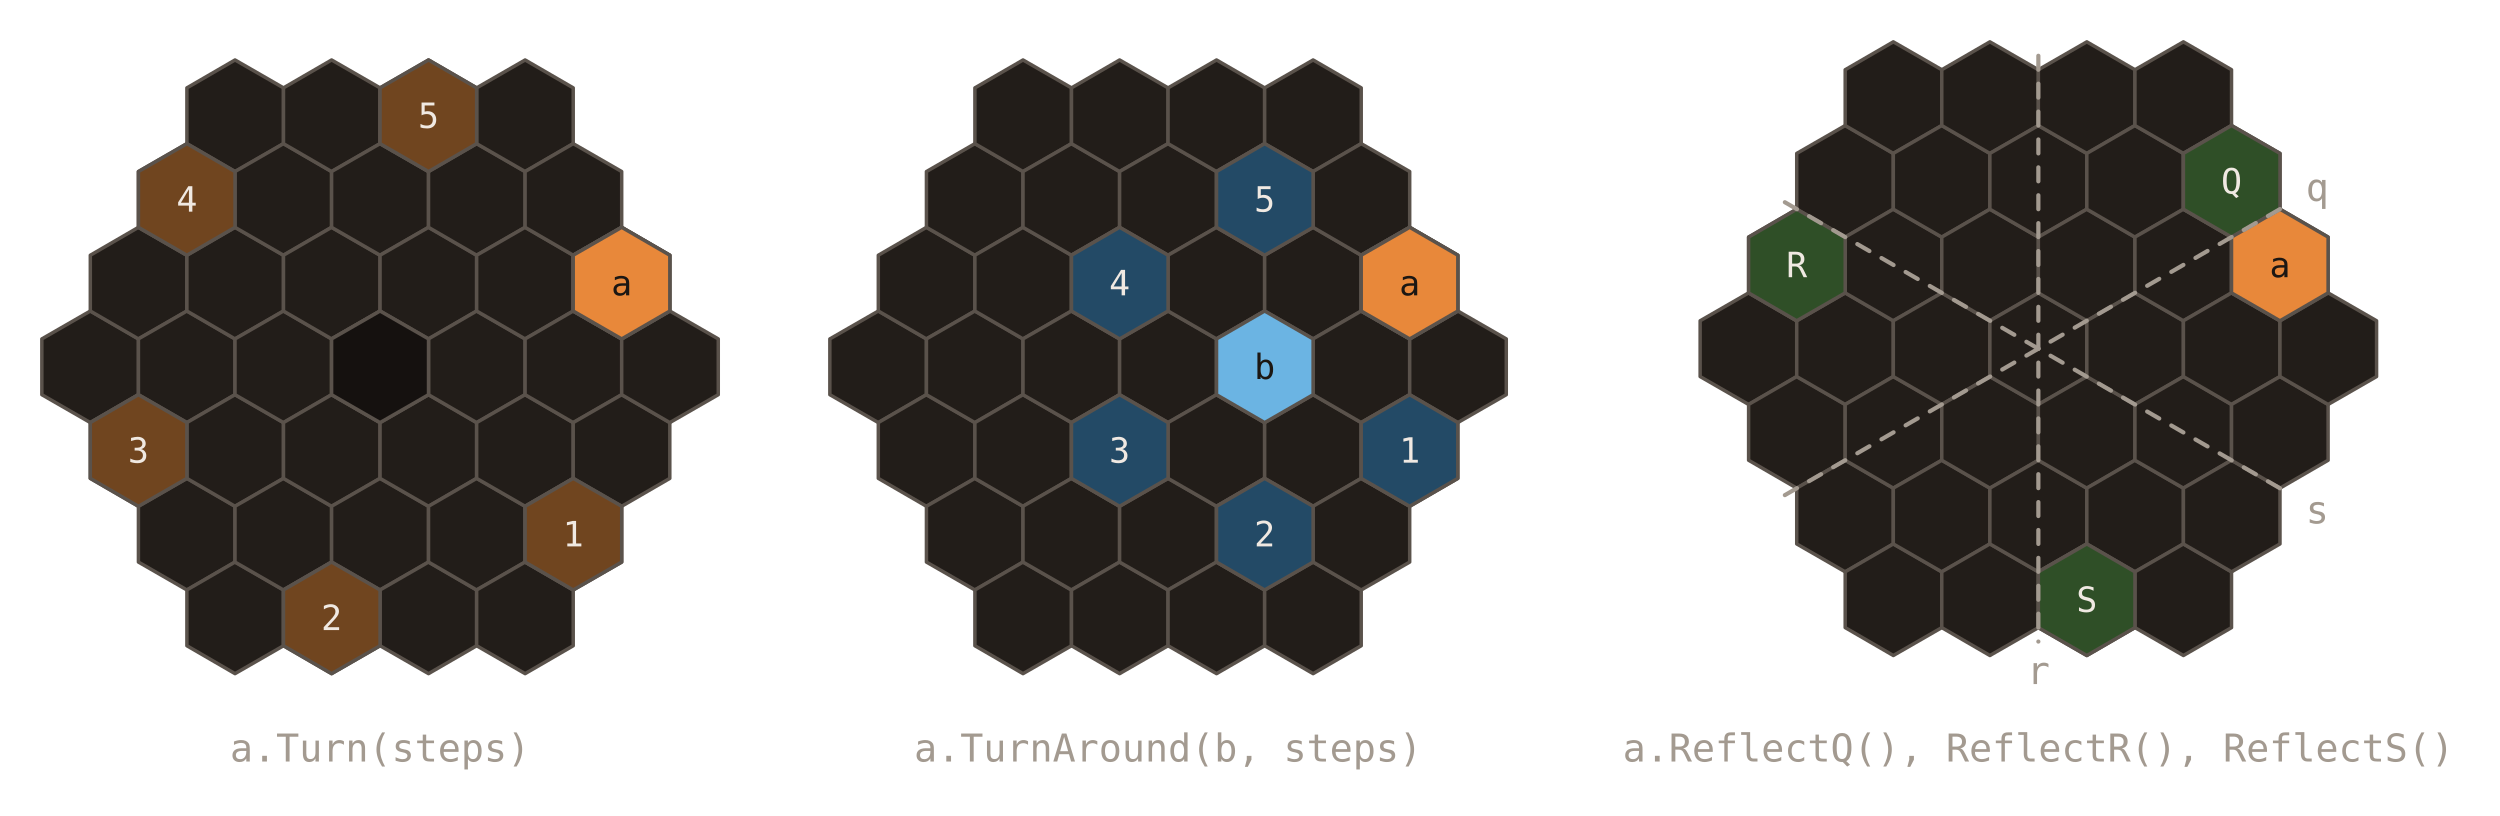
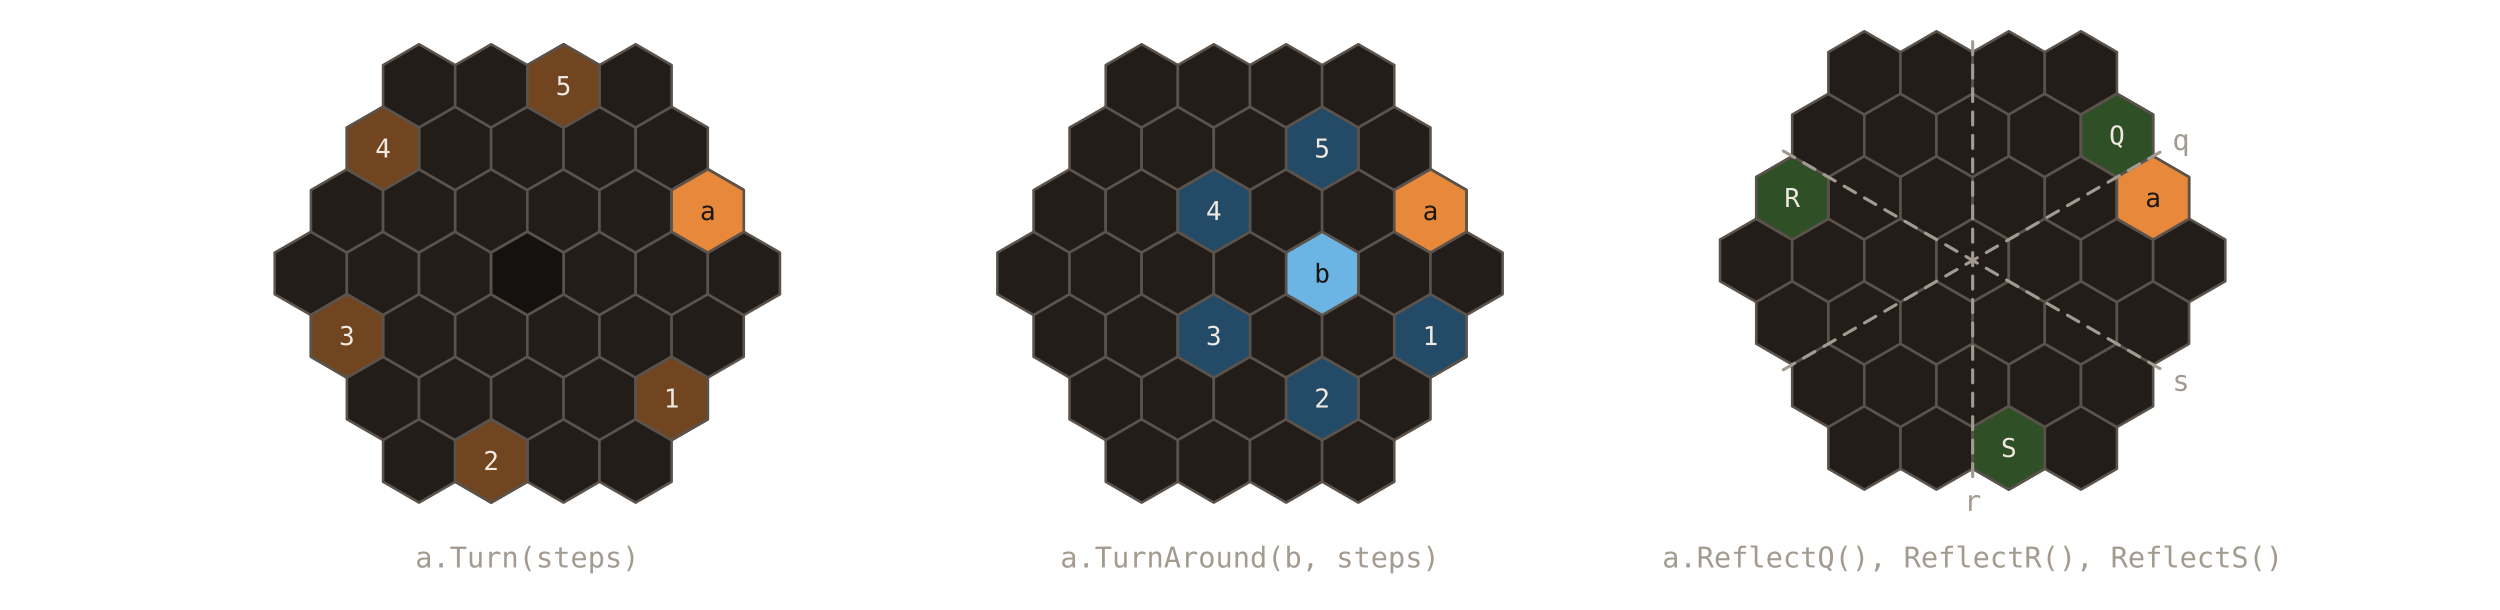
- <svg xmlns="http://www.w3.org/2000/svg" width="717" height="234" viewBox="0 0 717 234" role="img">
-   <g transform="translate(109.0 105.2)">
+ <svg xmlns="http://www.w3.org/2000/svg" width="960" height="234" viewBox="0 0 960 234" role="img">
+   <g transform="translate(202.5 105.0)">
    <polygon points="-83.1,-16.0 -69.3,-8.0 -69.3,8.0 -83.1,16.0 -97.0,8.0 -97.0,-8.0" fill="#221d19" stroke="#5a524b" stroke-width="1" stroke-linejoin="round" />
    <polygon points="-69.3,8.0 -55.4,16.0 -55.4,32.0 -69.3,40.0 -83.1,32.0 -83.1,16.0" fill="#221d19" stroke="#5a524b" stroke-width="1" stroke-linejoin="round" />
    <polygon points="-55.4,32.0 -41.6,40.0 -41.6,56.0 -55.4,64.0 -69.3,56.0 -69.3,40.0" fill="#221d19" stroke="#5a524b" stroke-width="1" stroke-linejoin="round" />
    <polygon points="-41.6,56.0 -27.7,64.0 -27.7,80.0 -41.6,88.0 -55.4,80.0 -55.4,64.0" fill="#221d19" stroke="#5a524b" stroke-width="1" stroke-linejoin="round" />
    <polygon points="-69.3,-40.0 -55.4,-32.0 -55.4,-16.0 -69.3,-8.0 -83.1,-16.0 -83.1,-32.0" fill="#221d19" stroke="#5a524b" stroke-width="1" stroke-linejoin="round" />
    <polygon points="-55.4,-16.0 -41.6,-8.0 -41.6,8.0 -55.4,16.0 -69.3,8.0 -69.3,-8.0" fill="#221d19" stroke="#5a524b" stroke-width="1" stroke-linejoin="round" />
    <polygon points="-41.6,8.0 -27.7,16.0 -27.7,32.0 -41.6,40.0 -55.4,32.0 -55.4,16.0" fill="#221d19" stroke="#5a524b" stroke-width="1" stroke-linejoin="round" />
    <polygon points="-27.7,32.0 -13.9,40.0 -13.9,56.0 -27.7,64.0 -41.6,56.0 -41.6,40.0" fill="#221d19" stroke="#5a524b" stroke-width="1" stroke-linejoin="round" />
    <polygon points="-13.9,56.0 -0.0,64.0 0.0,80.0 -13.9,88.0 -27.7,80.0 -27.7,64.0" fill="#221d19" stroke="#5a524b" stroke-width="1" stroke-linejoin="round" />
    <polygon points="-55.4,-64.0 -41.6,-56.0 -41.6,-40.0 -55.4,-32.0 -69.3,-40.0 -69.3,-56.0" fill="#221d19" stroke="#5a524b" stroke-width="1" stroke-linejoin="round" />
    <polygon points="-41.6,-40.0 -27.7,-32.0 -27.7,-16.0 -41.6,-8.0 -55.4,-16.0 -55.4,-32.0" fill="#221d19" stroke="#5a524b" stroke-width="1" stroke-linejoin="round" />
    <polygon points="-27.7,-16.0 -13.9,-8.0 -13.9,8.0 -27.7,16.0 -41.6,8.0 -41.6,-8.0" fill="#221d19" stroke="#5a524b" stroke-width="1" stroke-linejoin="round" />
    <polygon points="-13.9,8.0 -0.0,16.0 0.0,32.0 -13.9,40.0 -27.7,32.0 -27.7,16.0" fill="#221d19" stroke="#5a524b" stroke-width="1" stroke-linejoin="round" />
    <polygon points="-0.0,32.0 13.9,40.0 13.9,56.0 0.0,64.0 -13.9,56.0 -13.9,40.0" fill="#221d19" stroke="#5a524b" stroke-width="1" stroke-linejoin="round" />
    <polygon points="13.9,56.0 27.7,64.0 27.7,80.0 13.9,88.0 -0.0,80.0 -0.0,64.0" fill="#221d19" stroke="#5a524b" stroke-width="1" stroke-linejoin="round" />
    <polygon points="-41.6,-88.0 -27.7,-80.0 -27.7,-64.0 -41.6,-56.0 -55.4,-64.0 -55.4,-80.0" fill="#221d19" stroke="#5a524b" stroke-width="1" stroke-linejoin="round" />
    <polygon points="-27.7,-64.0 -13.9,-56.0 -13.9,-40.0 -27.7,-32.0 -41.6,-40.0 -41.6,-56.0" fill="#221d19" stroke="#5a524b" stroke-width="1" stroke-linejoin="round" />
    <polygon points="-13.9,-40.0 -0.0,-32.0 0.0,-16.0 -13.9,-8.0 -27.7,-16.0 -27.7,-32.0" fill="#221d19" stroke="#5a524b" stroke-width="1" stroke-linejoin="round" />
    <polygon points="-0.0,-16.0 13.9,-8.0 13.9,8.0 0.0,16.0 -13.9,8.0 -13.9,-8.0" fill="#221d19" stroke="#5a524b" stroke-width="1" stroke-linejoin="round" />
    <polygon points="13.9,8.0 27.7,16.0 27.7,32.0 13.9,40.0 -0.0,32.0 -0.0,16.0" fill="#221d19" stroke="#5a524b" stroke-width="1" stroke-linejoin="round" />
    <polygon points="27.7,32.0 41.6,40.0 41.6,56.0 27.7,64.0 13.9,56.0 13.9,40.0" fill="#221d19" stroke="#5a524b" stroke-width="1" stroke-linejoin="round" />
    <polygon points="41.6,56.0 55.4,64.0 55.4,80.0 41.6,88.0 27.7,80.0 27.7,64.0" fill="#221d19" stroke="#5a524b" stroke-width="1" stroke-linejoin="round" />
    <polygon points="-13.9,-88.0 -0.0,-80.0 0.0,-64.0 -13.9,-56.0 -27.7,-64.0 -27.7,-80.0" fill="#221d19" stroke="#5a524b" stroke-width="1" stroke-linejoin="round" />
    <polygon points="-0.0,-64.0 13.9,-56.0 13.9,-40.0 0.0,-32.0 -13.9,-40.0 -13.9,-56.0" fill="#221d19" stroke="#5a524b" stroke-width="1" stroke-linejoin="round" />
    <polygon points="13.9,-40.0 27.7,-32.0 27.7,-16.0 13.9,-8.0 -0.0,-16.0 -0.0,-32.0" fill="#221d19" stroke="#5a524b" stroke-width="1" stroke-linejoin="round" />
    <polygon points="27.7,-16.0 41.6,-8.0 41.6,8.0 27.7,16.0 13.9,8.0 13.9,-8.0" fill="#221d19" stroke="#5a524b" stroke-width="1" stroke-linejoin="round" />
    <polygon points="41.6,8.0 55.4,16.0 55.4,32.0 41.6,40.0 27.7,32.0 27.7,16.0" fill="#221d19" stroke="#5a524b" stroke-width="1" stroke-linejoin="round" />
    <polygon points="55.4,32.0 69.3,40.0 69.3,56.0 55.4,64.0 41.6,56.0 41.6,40.0" fill="#221d19" stroke="#5a524b" stroke-width="1" stroke-linejoin="round" />
    <polygon points="13.9,-88.0 27.7,-80.0 27.7,-64.0 13.9,-56.0 -0.0,-64.0 -0.0,-80.0" fill="#221d19" stroke="#5a524b" stroke-width="1" stroke-linejoin="round" />
    <polygon points="27.7,-64.0 41.6,-56.0 41.6,-40.0 27.7,-32.0 13.9,-40.0 13.9,-56.0" fill="#221d19" stroke="#5a524b" stroke-width="1" stroke-linejoin="round" />
    <polygon points="41.6,-40.0 55.4,-32.0 55.4,-16.0 41.6,-8.0 27.7,-16.0 27.7,-32.0" fill="#221d19" stroke="#5a524b" stroke-width="1" stroke-linejoin="round" />
    <polygon points="55.4,-16.0 69.3,-8.0 69.3,8.0 55.4,16.0 41.6,8.0 41.6,-8.0" fill="#221d19" stroke="#5a524b" stroke-width="1" stroke-linejoin="round" />
    <polygon points="69.3,8.0 83.1,16.0 83.1,32.0 69.3,40.0 55.4,32.0 55.4,16.0" fill="#221d19" stroke="#5a524b" stroke-width="1" stroke-linejoin="round" />
    <polygon points="41.6,-88.0 55.4,-80.0 55.4,-64.0 41.6,-56.0 27.7,-64.0 27.7,-80.0" fill="#221d19" stroke="#5a524b" stroke-width="1" stroke-linejoin="round" />
    <polygon points="55.4,-64.0 69.3,-56.0 69.3,-40.0 55.4,-32.0 41.6,-40.0 41.6,-56.0" fill="#221d19" stroke="#5a524b" stroke-width="1" stroke-linejoin="round" />
    <polygon points="69.3,-40.0 83.1,-32.0 83.1,-16.0 69.3,-8.0 55.4,-16.0 55.4,-32.0" fill="#221d19" stroke="#5a524b" stroke-width="1" stroke-linejoin="round" />
    <polygon points="83.1,-16.0 97.0,-8.0 97.0,8.0 83.1,16.0 69.3,8.0 69.3,-8.0" fill="#221d19" stroke="#5a524b" stroke-width="1" stroke-linejoin="round" />
    <polygon points="69.3,-40.0 83.1,-32.0 83.1,-16.0 69.3,-8.0 55.4,-16.0 55.4,-32.0" fill="#70451f" stroke="#5a524b" stroke-width="1" stroke-linejoin="round" />
-     <text x="69.3" y="-20.5" font-family="ui-monospace, SFMono-Regular, Menlo, Consolas, monospace" font-size="10" text-anchor="middle">
-       <tspan fill="#f0e9e2">0</tspan>
-     </text>
+     <text x="69.3" y="-20.5" font-family="ui-monospace, SFMono-Regular, Menlo, Consolas, monospace" font-size="10" text-anchor="middle" fill="#f0e9e2">0</text>
    <polygon points="55.4,32.0 69.3,40.0 69.3,56.0 55.4,64.0 41.6,56.0 41.6,40.0" fill="#70451f" stroke="#5a524b" stroke-width="1" stroke-linejoin="round" />
-     <text x="55.4" y="51.5" font-family="ui-monospace, SFMono-Regular, Menlo, Consolas, monospace" font-size="10" text-anchor="middle">
-       <tspan fill="#f0e9e2">1</tspan>
-     </text>
+     <text x="55.4" y="51.5" font-family="ui-monospace, SFMono-Regular, Menlo, Consolas, monospace" font-size="10" text-anchor="middle" fill="#f0e9e2">1</text>
    <polygon points="-13.9,56.0 -0.0,64.0 0.0,80.0 -13.9,88.0 -27.7,80.0 -27.7,64.0" fill="#70451f" stroke="#5a524b" stroke-width="1" stroke-linejoin="round" />
-     <text x="-13.9" y="75.5" font-family="ui-monospace, SFMono-Regular, Menlo, Consolas, monospace" font-size="10" text-anchor="middle">
-       <tspan fill="#f0e9e2">2</tspan>
-     </text>
+     <text x="-13.9" y="75.5" font-family="ui-monospace, SFMono-Regular, Menlo, Consolas, monospace" font-size="10" text-anchor="middle" fill="#f0e9e2">2</text>
    <polygon points="-69.3,8.0 -55.4,16.0 -55.4,32.0 -69.3,40.0 -83.1,32.0 -83.1,16.0" fill="#70451f" stroke="#5a524b" stroke-width="1" stroke-linejoin="round" />
-     <text x="-69.3" y="27.5" font-family="ui-monospace, SFMono-Regular, Menlo, Consolas, monospace" font-size="10" text-anchor="middle">
-       <tspan fill="#f0e9e2">3</tspan>
-     </text>
+     <text x="-69.3" y="27.5" font-family="ui-monospace, SFMono-Regular, Menlo, Consolas, monospace" font-size="10" text-anchor="middle" fill="#f0e9e2">3</text>
    <polygon points="-55.4,-64.0 -41.6,-56.0 -41.6,-40.0 -55.4,-32.0 -69.3,-40.0 -69.3,-56.0" fill="#70451f" stroke="#5a524b" stroke-width="1" stroke-linejoin="round" />
-     <text x="-55.4" y="-44.5" font-family="ui-monospace, SFMono-Regular, Menlo, Consolas, monospace" font-size="10" text-anchor="middle">
-       <tspan fill="#f0e9e2">4</tspan>
-     </text>
+     <text x="-55.4" y="-44.5" font-family="ui-monospace, SFMono-Regular, Menlo, Consolas, monospace" font-size="10" text-anchor="middle" fill="#f0e9e2">4</text>
    <polygon points="13.9,-88.0 27.7,-80.0 27.7,-64.0 13.9,-56.0 -0.0,-64.0 -0.0,-80.0" fill="#70451f" stroke="#5a524b" stroke-width="1" stroke-linejoin="round" />
-     <text x="13.9" y="-68.5" font-family="ui-monospace, SFMono-Regular, Menlo, Consolas, monospace" font-size="10" text-anchor="middle">
-       <tspan fill="#f0e9e2">5</tspan>
-     </text>
+     <text x="13.9" y="-68.5" font-family="ui-monospace, SFMono-Regular, Menlo, Consolas, monospace" font-size="10" text-anchor="middle" fill="#f0e9e2">5</text>
    <polygon points="-0.0,-16.0 13.9,-8.0 13.9,8.0 0.0,16.0 -13.9,8.0 -13.9,-8.0" fill="#15110f" stroke="#5a524b" stroke-width="1" stroke-linejoin="round" />
    <polygon points="69.3,-40.0 83.1,-32.0 83.1,-16.0 69.3,-8.0 55.4,-16.0 55.4,-32.0" fill="#e8883a" stroke="#5a524b" stroke-width="1" stroke-linejoin="round" />
-     <text x="69.3" y="-20.5" font-family="ui-monospace, SFMono-Regular, Menlo, Consolas, monospace" font-size="10" text-anchor="middle">
-       <tspan fill="#1c1713">a</tspan>
-     </text>
+     <text x="69.3" y="-20.5" font-family="ui-monospace, SFMono-Regular, Menlo, Consolas, monospace" font-size="10" text-anchor="middle" fill="#1c1713">a</text>
  </g>
-   <text x="109.0" y="218.4" font-family="ui-monospace, SFMono-Regular, Menlo, Consolas, monospace" font-size="11" text-anchor="middle" fill="#a39a90">a.Turn(steps)</text>
-   <g transform="translate(335.0 105.2)">
+   <text x="202.5" y="217.9" font-family="ui-monospace, SFMono-Regular, Menlo, Consolas, monospace" font-size="11" text-anchor="middle" fill="#a39a90">a.Turn(steps)</text>
+   <g transform="translate(480.0 105.0)">
    <polygon points="-83.1,-16.0 -69.3,-8.0 -69.3,8.0 -83.1,16.0 -97.0,8.0 -97.0,-8.0" fill="#221d19" stroke="#5a524b" stroke-width="1" stroke-linejoin="round" />
    <polygon points="-69.3,8.0 -55.4,16.0 -55.4,32.0 -69.3,40.0 -83.1,32.0 -83.1,16.0" fill="#221d19" stroke="#5a524b" stroke-width="1" stroke-linejoin="round" />
    <polygon points="-55.4,32.0 -41.6,40.0 -41.6,56.0 -55.4,64.0 -69.3,56.0 -69.3,40.0" fill="#221d19" stroke="#5a524b" stroke-width="1" stroke-linejoin="round" />
    <polygon points="-41.6,56.0 -27.7,64.0 -27.7,80.0 -41.6,88.0 -55.4,80.0 -55.4,64.0" fill="#221d19" stroke="#5a524b" stroke-width="1" stroke-linejoin="round" />
    <polygon points="-69.3,-40.0 -55.4,-32.0 -55.4,-16.0 -69.3,-8.0 -83.1,-16.0 -83.1,-32.0" fill="#221d19" stroke="#5a524b" stroke-width="1" stroke-linejoin="round" />
    <polygon points="-55.4,-16.0 -41.6,-8.0 -41.6,8.0 -55.4,16.0 -69.3,8.0 -69.3,-8.0" fill="#221d19" stroke="#5a524b" stroke-width="1" stroke-linejoin="round" />
    <polygon points="-41.6,8.0 -27.7,16.0 -27.7,32.0 -41.6,40.0 -55.4,32.0 -55.4,16.0" fill="#221d19" stroke="#5a524b" stroke-width="1" stroke-linejoin="round" />
    <polygon points="-27.7,32.0 -13.9,40.0 -13.9,56.0 -27.7,64.0 -41.6,56.0 -41.6,40.0" fill="#221d19" stroke="#5a524b" stroke-width="1" stroke-linejoin="round" />
    <polygon points="-13.9,56.0 -0.0,64.0 0.0,80.0 -13.9,88.0 -27.7,80.0 -27.7,64.0" fill="#221d19" stroke="#5a524b" stroke-width="1" stroke-linejoin="round" />
    <polygon points="-55.4,-64.0 -41.6,-56.0 -41.6,-40.0 -55.4,-32.0 -69.3,-40.0 -69.3,-56.0" fill="#221d19" stroke="#5a524b" stroke-width="1" stroke-linejoin="round" />
    <polygon points="-41.6,-40.0 -27.7,-32.0 -27.7,-16.0 -41.6,-8.0 -55.4,-16.0 -55.4,-32.0" fill="#221d19" stroke="#5a524b" stroke-width="1" stroke-linejoin="round" />
    <polygon points="-27.7,-16.0 -13.9,-8.0 -13.9,8.0 -27.7,16.0 -41.6,8.0 -41.6,-8.0" fill="#221d19" stroke="#5a524b" stroke-width="1" stroke-linejoin="round" />
    <polygon points="-13.9,8.0 -0.0,16.0 0.0,32.0 -13.9,40.0 -27.7,32.0 -27.7,16.0" fill="#221d19" stroke="#5a524b" stroke-width="1" stroke-linejoin="round" />
    <polygon points="-0.0,32.0 13.9,40.0 13.9,56.0 0.0,64.0 -13.9,56.0 -13.9,40.0" fill="#221d19" stroke="#5a524b" stroke-width="1" stroke-linejoin="round" />
    <polygon points="13.9,56.0 27.7,64.0 27.7,80.0 13.9,88.0 -0.0,80.0 -0.0,64.0" fill="#221d19" stroke="#5a524b" stroke-width="1" stroke-linejoin="round" />
    <polygon points="-41.6,-88.0 -27.7,-80.0 -27.7,-64.0 -41.6,-56.0 -55.4,-64.0 -55.4,-80.0" fill="#221d19" stroke="#5a524b" stroke-width="1" stroke-linejoin="round" />
    <polygon points="-27.7,-64.0 -13.9,-56.0 -13.9,-40.0 -27.7,-32.0 -41.6,-40.0 -41.6,-56.0" fill="#221d19" stroke="#5a524b" stroke-width="1" stroke-linejoin="round" />
    <polygon points="-13.9,-40.0 -0.0,-32.0 0.0,-16.0 -13.9,-8.0 -27.7,-16.0 -27.7,-32.0" fill="#221d19" stroke="#5a524b" stroke-width="1" stroke-linejoin="round" />
    <polygon points="-0.0,-16.0 13.9,-8.0 13.9,8.0 0.0,16.0 -13.9,8.0 -13.9,-8.0" fill="#221d19" stroke="#5a524b" stroke-width="1" stroke-linejoin="round" />
    <polygon points="13.9,8.0 27.7,16.0 27.7,32.0 13.9,40.0 -0.0,32.0 -0.0,16.0" fill="#221d19" stroke="#5a524b" stroke-width="1" stroke-linejoin="round" />
    <polygon points="27.7,32.0 41.6,40.0 41.6,56.0 27.7,64.0 13.9,56.0 13.9,40.0" fill="#221d19" stroke="#5a524b" stroke-width="1" stroke-linejoin="round" />
    <polygon points="41.6,56.0 55.4,64.0 55.4,80.0 41.6,88.0 27.7,80.0 27.7,64.0" fill="#221d19" stroke="#5a524b" stroke-width="1" stroke-linejoin="round" />
    <polygon points="-13.9,-88.0 -0.0,-80.0 0.0,-64.0 -13.9,-56.0 -27.7,-64.0 -27.7,-80.0" fill="#221d19" stroke="#5a524b" stroke-width="1" stroke-linejoin="round" />
    <polygon points="-0.0,-64.0 13.9,-56.0 13.9,-40.0 0.0,-32.0 -13.9,-40.0 -13.9,-56.0" fill="#221d19" stroke="#5a524b" stroke-width="1" stroke-linejoin="round" />
    <polygon points="13.9,-40.0 27.7,-32.0 27.7,-16.0 13.9,-8.0 -0.0,-16.0 -0.0,-32.0" fill="#221d19" stroke="#5a524b" stroke-width="1" stroke-linejoin="round" />
    <polygon points="27.7,-16.0 41.6,-8.0 41.6,8.0 27.7,16.0 13.9,8.0 13.9,-8.0" fill="#221d19" stroke="#5a524b" stroke-width="1" stroke-linejoin="round" />
    <polygon points="41.6,8.0 55.4,16.0 55.4,32.0 41.6,40.0 27.7,32.0 27.7,16.0" fill="#221d19" stroke="#5a524b" stroke-width="1" stroke-linejoin="round" />
    <polygon points="55.4,32.0 69.3,40.0 69.3,56.0 55.4,64.0 41.6,56.0 41.6,40.0" fill="#221d19" stroke="#5a524b" stroke-width="1" stroke-linejoin="round" />
    <polygon points="13.9,-88.0 27.7,-80.0 27.7,-64.0 13.9,-56.0 -0.0,-64.0 -0.0,-80.0" fill="#221d19" stroke="#5a524b" stroke-width="1" stroke-linejoin="round" />
    <polygon points="27.7,-64.0 41.6,-56.0 41.6,-40.0 27.7,-32.0 13.9,-40.0 13.9,-56.0" fill="#221d19" stroke="#5a524b" stroke-width="1" stroke-linejoin="round" />
    <polygon points="41.6,-40.0 55.4,-32.0 55.4,-16.0 41.6,-8.0 27.7,-16.0 27.7,-32.0" fill="#221d19" stroke="#5a524b" stroke-width="1" stroke-linejoin="round" />
    <polygon points="55.4,-16.0 69.3,-8.0 69.3,8.0 55.4,16.0 41.6,8.0 41.6,-8.0" fill="#221d19" stroke="#5a524b" stroke-width="1" stroke-linejoin="round" />
    <polygon points="69.3,8.0 83.1,16.0 83.1,32.0 69.3,40.0 55.4,32.0 55.4,16.0" fill="#221d19" stroke="#5a524b" stroke-width="1" stroke-linejoin="round" />
    <polygon points="41.6,-88.0 55.4,-80.0 55.4,-64.0 41.6,-56.0 27.7,-64.0 27.7,-80.0" fill="#221d19" stroke="#5a524b" stroke-width="1" stroke-linejoin="round" />
    <polygon points="55.4,-64.0 69.3,-56.0 69.3,-40.0 55.4,-32.0 41.6,-40.0 41.6,-56.0" fill="#221d19" stroke="#5a524b" stroke-width="1" stroke-linejoin="round" />
    <polygon points="69.3,-40.0 83.1,-32.0 83.1,-16.0 69.3,-8.0 55.4,-16.0 55.4,-32.0" fill="#221d19" stroke="#5a524b" stroke-width="1" stroke-linejoin="round" />
    <polygon points="83.1,-16.0 97.0,-8.0 97.0,8.0 83.1,16.0 69.3,8.0 69.3,-8.0" fill="#221d19" stroke="#5a524b" stroke-width="1" stroke-linejoin="round" />
    <polygon points="69.3,-40.0 83.1,-32.0 83.1,-16.0 69.3,-8.0 55.4,-16.0 55.4,-32.0" fill="#234a66" stroke="#5a524b" stroke-width="1" stroke-linejoin="round" />
-     <text x="69.3" y="-20.5" font-family="ui-monospace, SFMono-Regular, Menlo, Consolas, monospace" font-size="10" text-anchor="middle">
-       <tspan fill="#f0e9e2">0</tspan>
-     </text>
+     <text x="69.3" y="-20.5" font-family="ui-monospace, SFMono-Regular, Menlo, Consolas, monospace" font-size="10" text-anchor="middle" fill="#f0e9e2">0</text>
    <polygon points="69.3,8.0 83.1,16.0 83.1,32.0 69.3,40.0 55.4,32.0 55.4,16.0" fill="#234a66" stroke="#5a524b" stroke-width="1" stroke-linejoin="round" />
-     <text x="69.3" y="27.5" font-family="ui-monospace, SFMono-Regular, Menlo, Consolas, monospace" font-size="10" text-anchor="middle">
-       <tspan fill="#f0e9e2">1</tspan>
-     </text>
+     <text x="69.3" y="27.5" font-family="ui-monospace, SFMono-Regular, Menlo, Consolas, monospace" font-size="10" text-anchor="middle" fill="#f0e9e2">1</text>
    <polygon points="27.7,32.0 41.6,40.0 41.6,56.0 27.7,64.0 13.9,56.0 13.9,40.0" fill="#234a66" stroke="#5a524b" stroke-width="1" stroke-linejoin="round" />
-     <text x="27.7" y="51.5" font-family="ui-monospace, SFMono-Regular, Menlo, Consolas, monospace" font-size="10" text-anchor="middle">
-       <tspan fill="#f0e9e2">2</tspan>
-     </text>
+     <text x="27.7" y="51.5" font-family="ui-monospace, SFMono-Regular, Menlo, Consolas, monospace" font-size="10" text-anchor="middle" fill="#f0e9e2">2</text>
    <polygon points="-13.9,8.0 -0.0,16.0 0.0,32.0 -13.9,40.0 -27.7,32.0 -27.7,16.0" fill="#234a66" stroke="#5a524b" stroke-width="1" stroke-linejoin="round" />
-     <text x="-13.9" y="27.5" font-family="ui-monospace, SFMono-Regular, Menlo, Consolas, monospace" font-size="10" text-anchor="middle">
-       <tspan fill="#f0e9e2">3</tspan>
-     </text>
+     <text x="-13.9" y="27.5" font-family="ui-monospace, SFMono-Regular, Menlo, Consolas, monospace" font-size="10" text-anchor="middle" fill="#f0e9e2">3</text>
    <polygon points="-13.9,-40.0 -0.0,-32.0 0.0,-16.0 -13.9,-8.0 -27.7,-16.0 -27.7,-32.0" fill="#234a66" stroke="#5a524b" stroke-width="1" stroke-linejoin="round" />
-     <text x="-13.9" y="-20.5" font-family="ui-monospace, SFMono-Regular, Menlo, Consolas, monospace" font-size="10" text-anchor="middle">
-       <tspan fill="#f0e9e2">4</tspan>
-     </text>
+     <text x="-13.9" y="-20.5" font-family="ui-monospace, SFMono-Regular, Menlo, Consolas, monospace" font-size="10" text-anchor="middle" fill="#f0e9e2">4</text>
    <polygon points="27.7,-64.0 41.6,-56.0 41.6,-40.0 27.7,-32.0 13.9,-40.0 13.9,-56.0" fill="#234a66" stroke="#5a524b" stroke-width="1" stroke-linejoin="round" />
-     <text x="27.7" y="-44.5" font-family="ui-monospace, SFMono-Regular, Menlo, Consolas, monospace" font-size="10" text-anchor="middle">
-       <tspan fill="#f0e9e2">5</tspan>
-     </text>
+     <text x="27.7" y="-44.5" font-family="ui-monospace, SFMono-Regular, Menlo, Consolas, monospace" font-size="10" text-anchor="middle" fill="#f0e9e2">5</text>
    <polygon points="27.7,-16.0 41.6,-8.0 41.6,8.0 27.7,16.0 13.9,8.0 13.9,-8.0" fill="#6bb4e3" stroke="#5a524b" stroke-width="1" stroke-linejoin="round" />
-     <text x="27.7" y="3.5" font-family="ui-monospace, SFMono-Regular, Menlo, Consolas, monospace" font-size="10" text-anchor="middle">
-       <tspan fill="#1c1713">b</tspan>
-     </text>
+     <text x="27.7" y="3.5" font-family="ui-monospace, SFMono-Regular, Menlo, Consolas, monospace" font-size="10" text-anchor="middle" fill="#1c1713">b</text>
    <polygon points="69.3,-40.0 83.1,-32.0 83.1,-16.0 69.3,-8.0 55.4,-16.0 55.4,-32.0" fill="#e8883a" stroke="#5a524b" stroke-width="1" stroke-linejoin="round" />
-     <text x="69.3" y="-20.5" font-family="ui-monospace, SFMono-Regular, Menlo, Consolas, monospace" font-size="10" text-anchor="middle">
-       <tspan fill="#1c1713">a</tspan>
-     </text>
+     <text x="69.3" y="-20.5" font-family="ui-monospace, SFMono-Regular, Menlo, Consolas, monospace" font-size="10" text-anchor="middle" fill="#1c1713">a</text>
  </g>
-   <text x="335.0" y="218.4" font-family="ui-monospace, SFMono-Regular, Menlo, Consolas, monospace" font-size="11" text-anchor="middle" fill="#a39a90">a.TurnAround(b, steps)</text>
-   <g transform="translate(584.6 100.0)">
+   <text x="480.0" y="217.9" font-family="ui-monospace, SFMono-Regular, Menlo, Consolas, monospace" font-size="11" text-anchor="middle" fill="#a39a90">a.TurnAround(b, steps)</text>
+   <g transform="translate(757.5 100.0)">
    <polygon points="-83.1,-16.0 -69.3,-8.0 -69.3,8.0 -83.1,16.0 -97.0,8.0 -97.0,-8.0" fill="#221d19" stroke="#5a524b" stroke-width="1" stroke-linejoin="round" />
    <polygon points="-69.3,8.0 -55.4,16.0 -55.4,32.0 -69.3,40.0 -83.1,32.0 -83.1,16.0" fill="#221d19" stroke="#5a524b" stroke-width="1" stroke-linejoin="round" />
    <polygon points="-55.4,32.0 -41.6,40.0 -41.6,56.0 -55.4,64.0 -69.3,56.0 -69.3,40.0" fill="#221d19" stroke="#5a524b" stroke-width="1" stroke-linejoin="round" />
    <polygon points="-41.6,56.0 -27.7,64.0 -27.7,80.0 -41.6,88.0 -55.4,80.0 -55.4,64.0" fill="#221d19" stroke="#5a524b" stroke-width="1" stroke-linejoin="round" />
    <polygon points="-69.3,-40.0 -55.4,-32.0 -55.4,-16.0 -69.3,-8.0 -83.1,-16.0 -83.1,-32.0" fill="#221d19" stroke="#5a524b" stroke-width="1" stroke-linejoin="round" />
    <polygon points="-55.4,-16.0 -41.6,-8.0 -41.6,8.0 -55.4,16.0 -69.3,8.0 -69.3,-8.0" fill="#221d19" stroke="#5a524b" stroke-width="1" stroke-linejoin="round" />
    <polygon points="-41.6,8.0 -27.7,16.0 -27.7,32.0 -41.6,40.0 -55.4,32.0 -55.4,16.0" fill="#221d19" stroke="#5a524b" stroke-width="1" stroke-linejoin="round" />
    <polygon points="-27.7,32.0 -13.9,40.0 -13.9,56.0 -27.7,64.0 -41.6,56.0 -41.6,40.0" fill="#221d19" stroke="#5a524b" stroke-width="1" stroke-linejoin="round" />
    <polygon points="-13.9,56.0 -0.0,64.0 0.0,80.0 -13.9,88.0 -27.7,80.0 -27.7,64.0" fill="#221d19" stroke="#5a524b" stroke-width="1" stroke-linejoin="round" />
    <polygon points="-55.4,-64.0 -41.6,-56.0 -41.6,-40.0 -55.4,-32.0 -69.3,-40.0 -69.3,-56.0" fill="#221d19" stroke="#5a524b" stroke-width="1" stroke-linejoin="round" />
    <polygon points="-41.6,-40.0 -27.7,-32.0 -27.7,-16.0 -41.6,-8.0 -55.4,-16.0 -55.4,-32.0" fill="#221d19" stroke="#5a524b" stroke-width="1" stroke-linejoin="round" />
    <polygon points="-27.7,-16.0 -13.9,-8.0 -13.9,8.0 -27.7,16.0 -41.6,8.0 -41.6,-8.0" fill="#221d19" stroke="#5a524b" stroke-width="1" stroke-linejoin="round" />
    <polygon points="-13.9,8.0 -0.0,16.0 0.0,32.0 -13.9,40.0 -27.7,32.0 -27.7,16.0" fill="#221d19" stroke="#5a524b" stroke-width="1" stroke-linejoin="round" />
    <polygon points="-0.0,32.0 13.9,40.0 13.9,56.0 0.0,64.0 -13.9,56.0 -13.9,40.0" fill="#221d19" stroke="#5a524b" stroke-width="1" stroke-linejoin="round" />
    <polygon points="13.9,56.0 27.7,64.0 27.7,80.0 13.9,88.0 -0.0,80.0 -0.0,64.0" fill="#221d19" stroke="#5a524b" stroke-width="1" stroke-linejoin="round" />
    <polygon points="-41.6,-88.0 -27.7,-80.0 -27.7,-64.0 -41.6,-56.0 -55.4,-64.0 -55.4,-80.0" fill="#221d19" stroke="#5a524b" stroke-width="1" stroke-linejoin="round" />
    <polygon points="-27.7,-64.0 -13.9,-56.0 -13.9,-40.0 -27.7,-32.0 -41.6,-40.0 -41.6,-56.0" fill="#221d19" stroke="#5a524b" stroke-width="1" stroke-linejoin="round" />
    <polygon points="-13.9,-40.0 -0.0,-32.0 0.0,-16.0 -13.9,-8.0 -27.7,-16.0 -27.7,-32.0" fill="#221d19" stroke="#5a524b" stroke-width="1" stroke-linejoin="round" />
    <polygon points="-0.0,-16.0 13.9,-8.0 13.9,8.0 0.0,16.0 -13.9,8.0 -13.9,-8.0" fill="#221d19" stroke="#5a524b" stroke-width="1" stroke-linejoin="round" />
    <polygon points="13.9,8.0 27.7,16.0 27.7,32.0 13.9,40.0 -0.0,32.0 -0.0,16.0" fill="#221d19" stroke="#5a524b" stroke-width="1" stroke-linejoin="round" />
    <polygon points="27.7,32.0 41.6,40.0 41.6,56.0 27.7,64.0 13.9,56.0 13.9,40.0" fill="#221d19" stroke="#5a524b" stroke-width="1" stroke-linejoin="round" />
    <polygon points="41.6,56.0 55.4,64.0 55.4,80.0 41.6,88.0 27.7,80.0 27.7,64.0" fill="#221d19" stroke="#5a524b" stroke-width="1" stroke-linejoin="round" />
    <polygon points="-13.9,-88.0 -0.0,-80.0 0.0,-64.0 -13.9,-56.0 -27.7,-64.0 -27.7,-80.0" fill="#221d19" stroke="#5a524b" stroke-width="1" stroke-linejoin="round" />
    <polygon points="-0.0,-64.0 13.9,-56.0 13.9,-40.0 0.0,-32.0 -13.9,-40.0 -13.9,-56.0" fill="#221d19" stroke="#5a524b" stroke-width="1" stroke-linejoin="round" />
    <polygon points="13.9,-40.0 27.7,-32.0 27.7,-16.0 13.9,-8.0 -0.0,-16.0 -0.0,-32.0" fill="#221d19" stroke="#5a524b" stroke-width="1" stroke-linejoin="round" />
    <polygon points="27.7,-16.0 41.6,-8.0 41.6,8.0 27.7,16.0 13.9,8.0 13.9,-8.0" fill="#221d19" stroke="#5a524b" stroke-width="1" stroke-linejoin="round" />
    <polygon points="41.6,8.0 55.4,16.0 55.4,32.0 41.6,40.0 27.7,32.0 27.7,16.0" fill="#221d19" stroke="#5a524b" stroke-width="1" stroke-linejoin="round" />
    <polygon points="55.4,32.0 69.3,40.0 69.3,56.0 55.4,64.0 41.6,56.0 41.6,40.0" fill="#221d19" stroke="#5a524b" stroke-width="1" stroke-linejoin="round" />
    <polygon points="13.9,-88.0 27.7,-80.0 27.7,-64.0 13.9,-56.0 -0.0,-64.0 -0.0,-80.0" fill="#221d19" stroke="#5a524b" stroke-width="1" stroke-linejoin="round" />
    <polygon points="27.7,-64.0 41.6,-56.0 41.6,-40.0 27.7,-32.0 13.9,-40.0 13.9,-56.0" fill="#221d19" stroke="#5a524b" stroke-width="1" stroke-linejoin="round" />
    <polygon points="41.6,-40.0 55.4,-32.0 55.4,-16.0 41.6,-8.0 27.7,-16.0 27.7,-32.0" fill="#221d19" stroke="#5a524b" stroke-width="1" stroke-linejoin="round" />
    <polygon points="55.4,-16.0 69.3,-8.0 69.3,8.0 55.4,16.0 41.6,8.0 41.6,-8.0" fill="#221d19" stroke="#5a524b" stroke-width="1" stroke-linejoin="round" />
    <polygon points="69.3,8.0 83.1,16.0 83.1,32.0 69.3,40.0 55.4,32.0 55.4,16.0" fill="#221d19" stroke="#5a524b" stroke-width="1" stroke-linejoin="round" />
    <polygon points="41.6,-88.0 55.4,-80.0 55.4,-64.0 41.6,-56.0 27.7,-64.0 27.7,-80.0" fill="#221d19" stroke="#5a524b" stroke-width="1" stroke-linejoin="round" />
    <polygon points="55.4,-64.0 69.3,-56.0 69.3,-40.0 55.4,-32.0 41.6,-40.0 41.6,-56.0" fill="#221d19" stroke="#5a524b" stroke-width="1" stroke-linejoin="round" />
    <polygon points="69.3,-40.0 83.1,-32.0 83.1,-16.0 69.3,-8.0 55.4,-16.0 55.4,-32.0" fill="#221d19" stroke="#5a524b" stroke-width="1" stroke-linejoin="round" />
    <polygon points="83.1,-16.0 97.0,-8.0 97.0,8.0 83.1,16.0 69.3,8.0 69.3,-8.0" fill="#221d19" stroke="#5a524b" stroke-width="1" stroke-linejoin="round" />
    <polygon points="55.4,-64.0 69.3,-56.0 69.3,-40.0 55.4,-32.0 41.6,-40.0 41.6,-56.0" fill="#2f4f27" stroke="#5a524b" stroke-width="1" stroke-linejoin="round" />
    <polygon points="-69.3,-40.0 -55.4,-32.0 -55.4,-16.0 -69.3,-8.0 -83.1,-16.0 -83.1,-32.0" fill="#2f4f27" stroke="#5a524b" stroke-width="1" stroke-linejoin="round" />
    <polygon points="13.9,56.0 27.7,64.0 27.7,80.0 13.9,88.0 -0.0,80.0 -0.0,64.0" fill="#2f4f27" stroke="#5a524b" stroke-width="1" stroke-linejoin="round" />
    <polygon points="69.3,-40.0 83.1,-32.0 83.1,-16.0 69.3,-8.0 55.4,-16.0 55.4,-32.0" fill="#e8883a" stroke="#5a524b" stroke-width="1" stroke-linejoin="round" />
-     <line x1="-72.7" y1="42.0" x2="72.7" y2="-42.0" stroke="#a39a90" stroke-width="1.2" stroke-linecap="round" stroke-dasharray="4 4" />
-     <text x="80.0" y="-42.4" font-family="ui-monospace, SFMono-Regular, Menlo, Consolas, monospace" font-size="11" text-anchor="middle">
-       <tspan fill="#a39a90">q</tspan>
-     </text>
-     <line x1="0.0" y1="-84.0" x2="0.0" y2="84.0" stroke="#a39a90" stroke-width="1.2" stroke-linecap="round" stroke-dasharray="4 4" />
-     <text x="0.0" y="96.2" font-family="ui-monospace, SFMono-Regular, Menlo, Consolas, monospace" font-size="11" text-anchor="middle">
-       <tspan fill="#a39a90">r</tspan>
-     </text>
-     <line x1="-72.7" y1="-42.0" x2="72.7" y2="42.0" stroke="#a39a90" stroke-width="1.2" stroke-linecap="round" stroke-dasharray="4 4" />
-     <text x="80.0" y="50.1" font-family="ui-monospace, SFMono-Regular, Menlo, Consolas, monospace" font-size="11" text-anchor="middle">
-       <tspan fill="#a39a90">s</tspan>
-     </text>
-     <text x="55.4" y="-44.5" font-family="ui-monospace, SFMono-Regular, Menlo, Consolas, monospace" font-size="10" text-anchor="middle">
-       <tspan fill="#f0e9e2">Q</tspan>
-     </text>
-     <text x="-69.3" y="-20.5" font-family="ui-monospace, SFMono-Regular, Menlo, Consolas, monospace" font-size="10" text-anchor="middle">
-       <tspan fill="#f0e9e2">R</tspan>
-     </text>
-     <text x="13.9" y="75.5" font-family="ui-monospace, SFMono-Regular, Menlo, Consolas, monospace" font-size="10" text-anchor="middle">
-       <tspan fill="#f0e9e2">S</tspan>
-     </text>
-     <text x="69.3" y="-20.5" font-family="ui-monospace, SFMono-Regular, Menlo, Consolas, monospace" font-size="10" text-anchor="middle">
-       <tspan fill="#1c1713">a</tspan>
-     </text>
+     <line x1="-72.7" y1="42.0" x2="72.7" y2="-42.0" fill="none" stroke="#a39a90" stroke-width="1.2" stroke-dasharray="5 4" stroke-linecap="round" />
+     <text x="80.0" y="-42.4" font-family="ui-monospace, SFMono-Regular, Menlo, Consolas, monospace" font-size="11" text-anchor="middle" fill="#a39a90">q</text>
+     <line x1="0.0" y1="-84.0" x2="0.0" y2="84.0" fill="none" stroke="#a39a90" stroke-width="1.2" stroke-dasharray="5 4" stroke-linecap="round" />
+     <text x="0.0" y="96.2" font-family="ui-monospace, SFMono-Regular, Menlo, Consolas, monospace" font-size="11" text-anchor="middle" fill="#a39a90">r</text>
+     <line x1="-72.7" y1="-42.0" x2="72.7" y2="42.0" fill="none" stroke="#a39a90" stroke-width="1.2" stroke-dasharray="5 4" stroke-linecap="round" />
+     <text x="80.0" y="50.1" font-family="ui-monospace, SFMono-Regular, Menlo, Consolas, monospace" font-size="11" text-anchor="middle" fill="#a39a90">s</text>
+     <text x="55.4" y="-44.5" font-family="ui-monospace, SFMono-Regular, Menlo, Consolas, monospace" font-size="10" text-anchor="middle" fill="#f0e9e2">Q</text>
+     <text x="-69.3" y="-20.5" font-family="ui-monospace, SFMono-Regular, Menlo, Consolas, monospace" font-size="10" text-anchor="middle" fill="#f0e9e2">R</text>
+     <text x="13.9" y="75.5" font-family="ui-monospace, SFMono-Regular, Menlo, Consolas, monospace" font-size="10" text-anchor="middle" fill="#f0e9e2">S</text>
+     <text x="69.3" y="-20.5" font-family="ui-monospace, SFMono-Regular, Menlo, Consolas, monospace" font-size="10" text-anchor="middle" fill="#1c1713">a</text>
  </g>
-   <text x="584.6" y="218.4" font-family="ui-monospace, SFMono-Regular, Menlo, Consolas, monospace" font-size="11" text-anchor="middle" fill="#a39a90">a.ReflectQ(), ReflectR(), ReflectS()</text>
+   <text x="757.5" y="217.9" font-family="ui-monospace, SFMono-Regular, Menlo, Consolas, monospace" font-size="11" text-anchor="middle" fill="#a39a90">a.ReflectQ(), ReflectR(), ReflectS()</text>
</svg>
